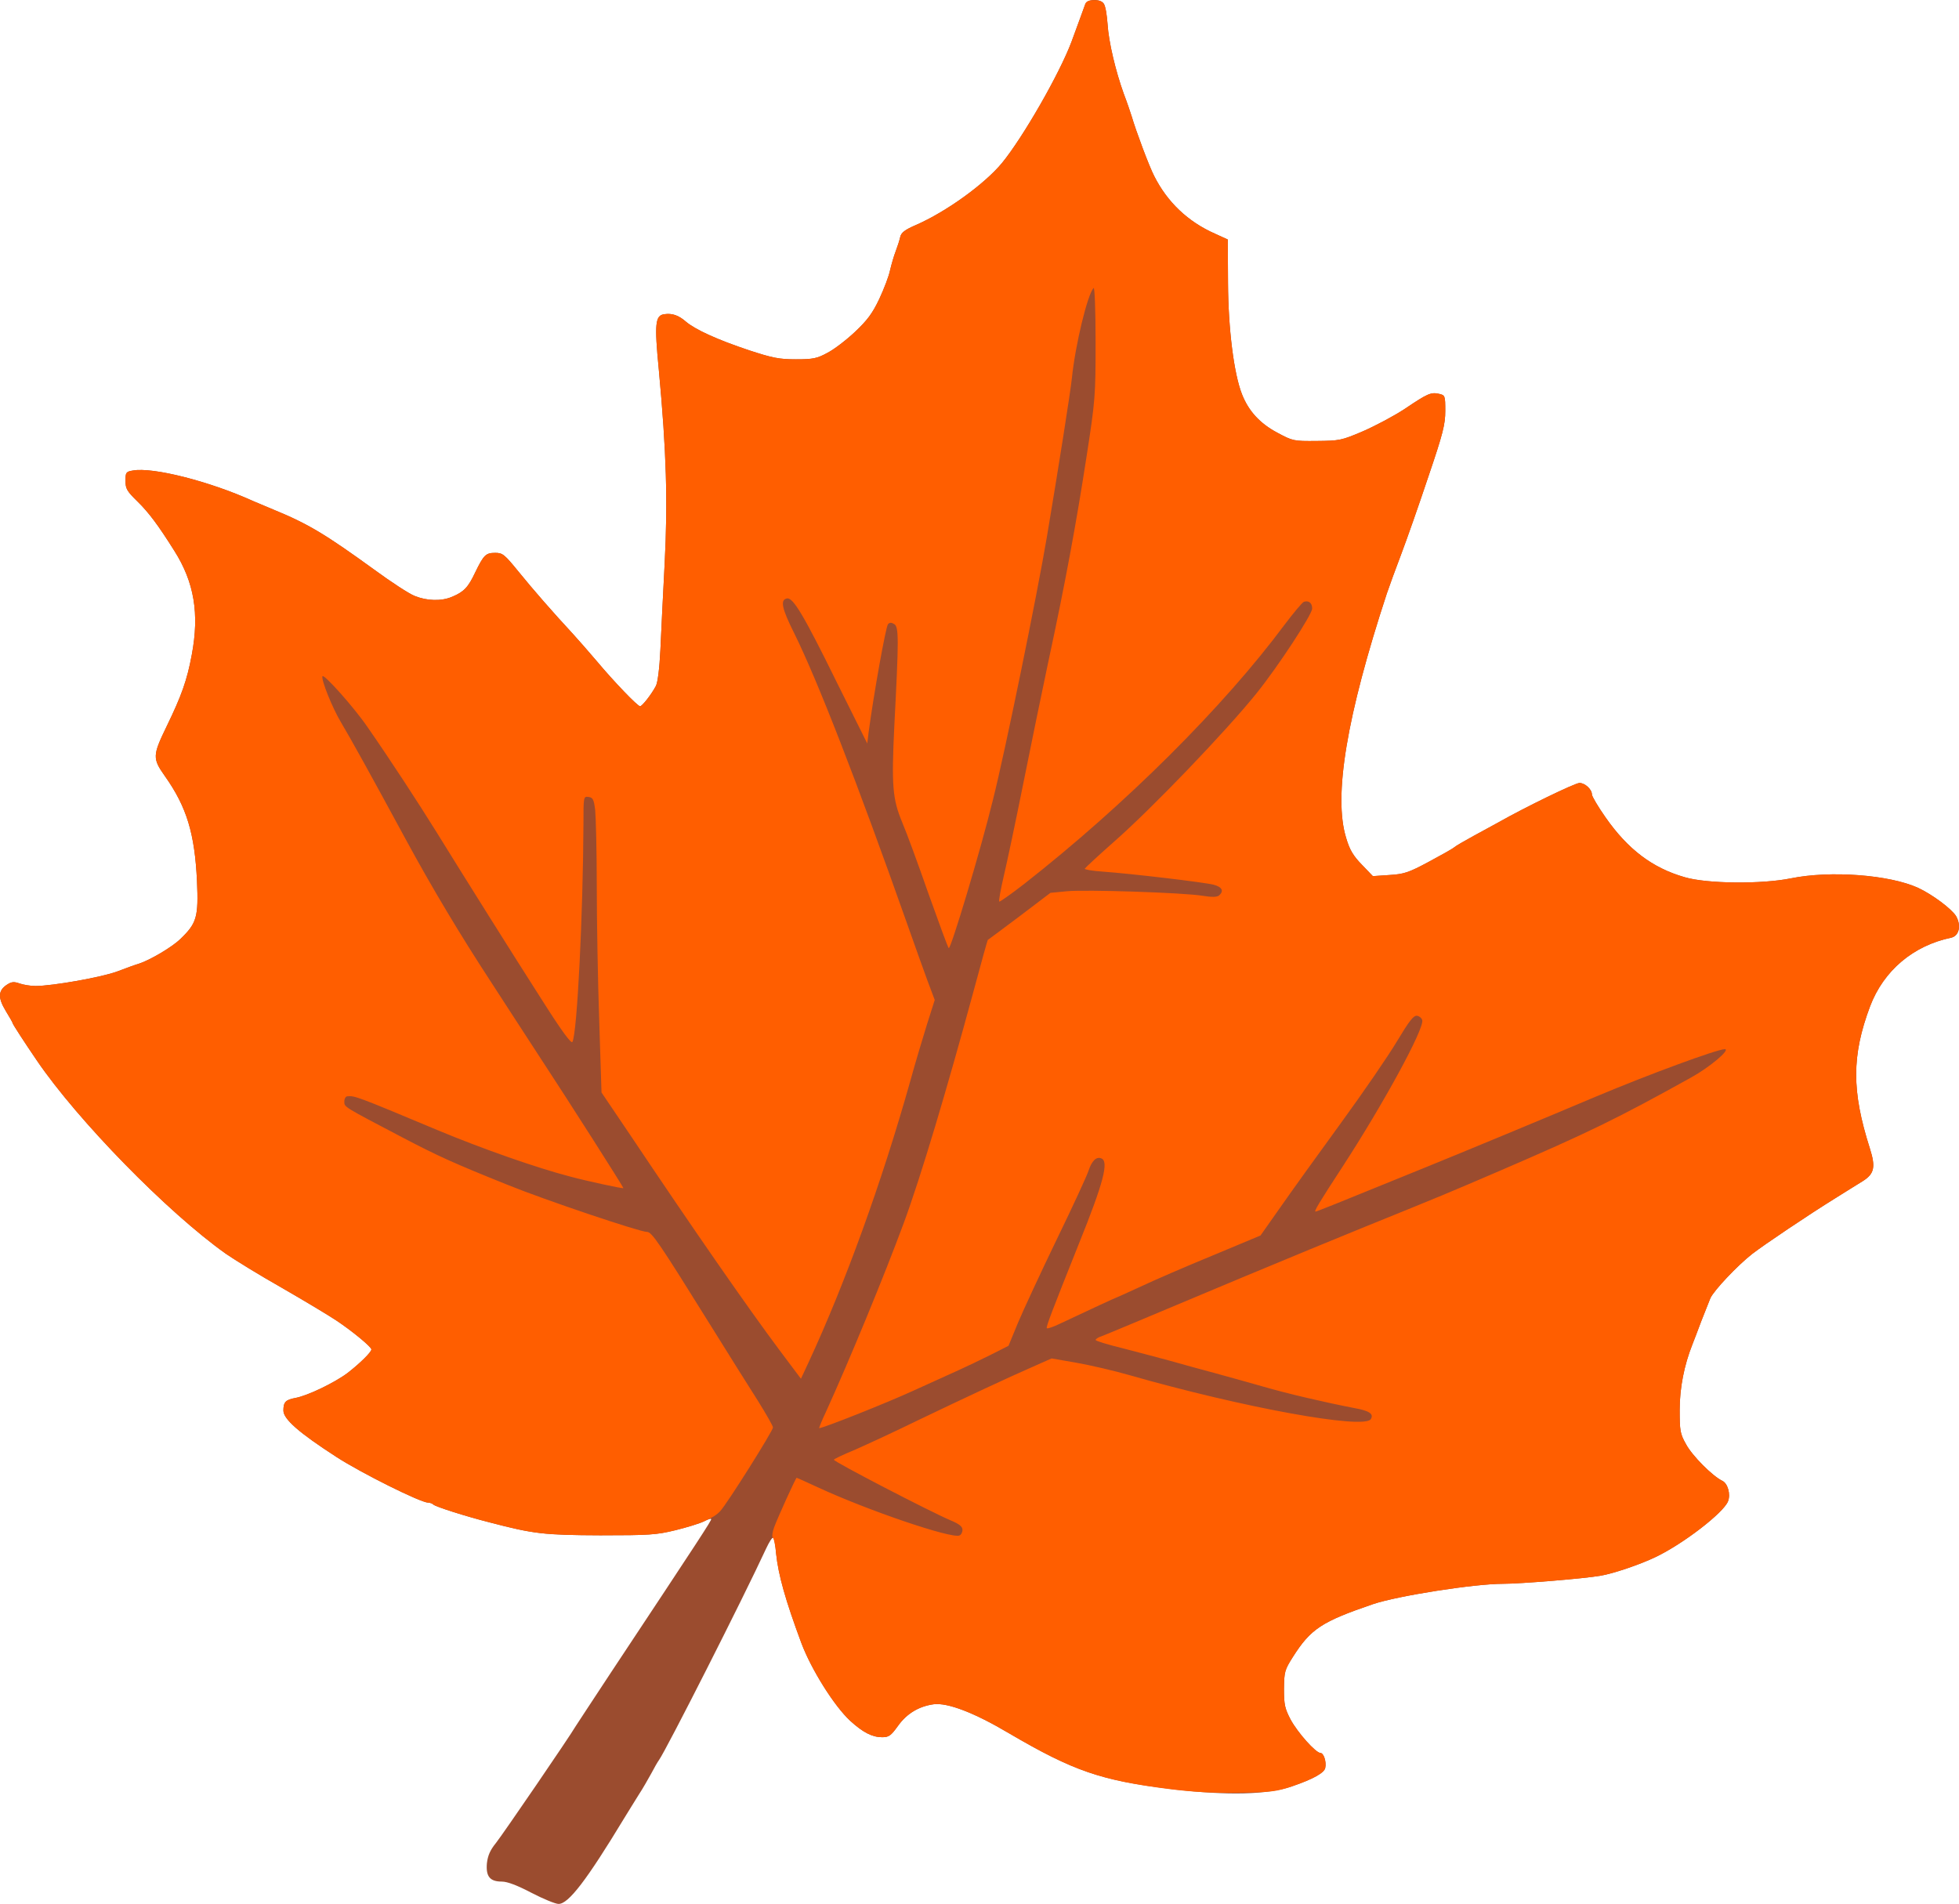
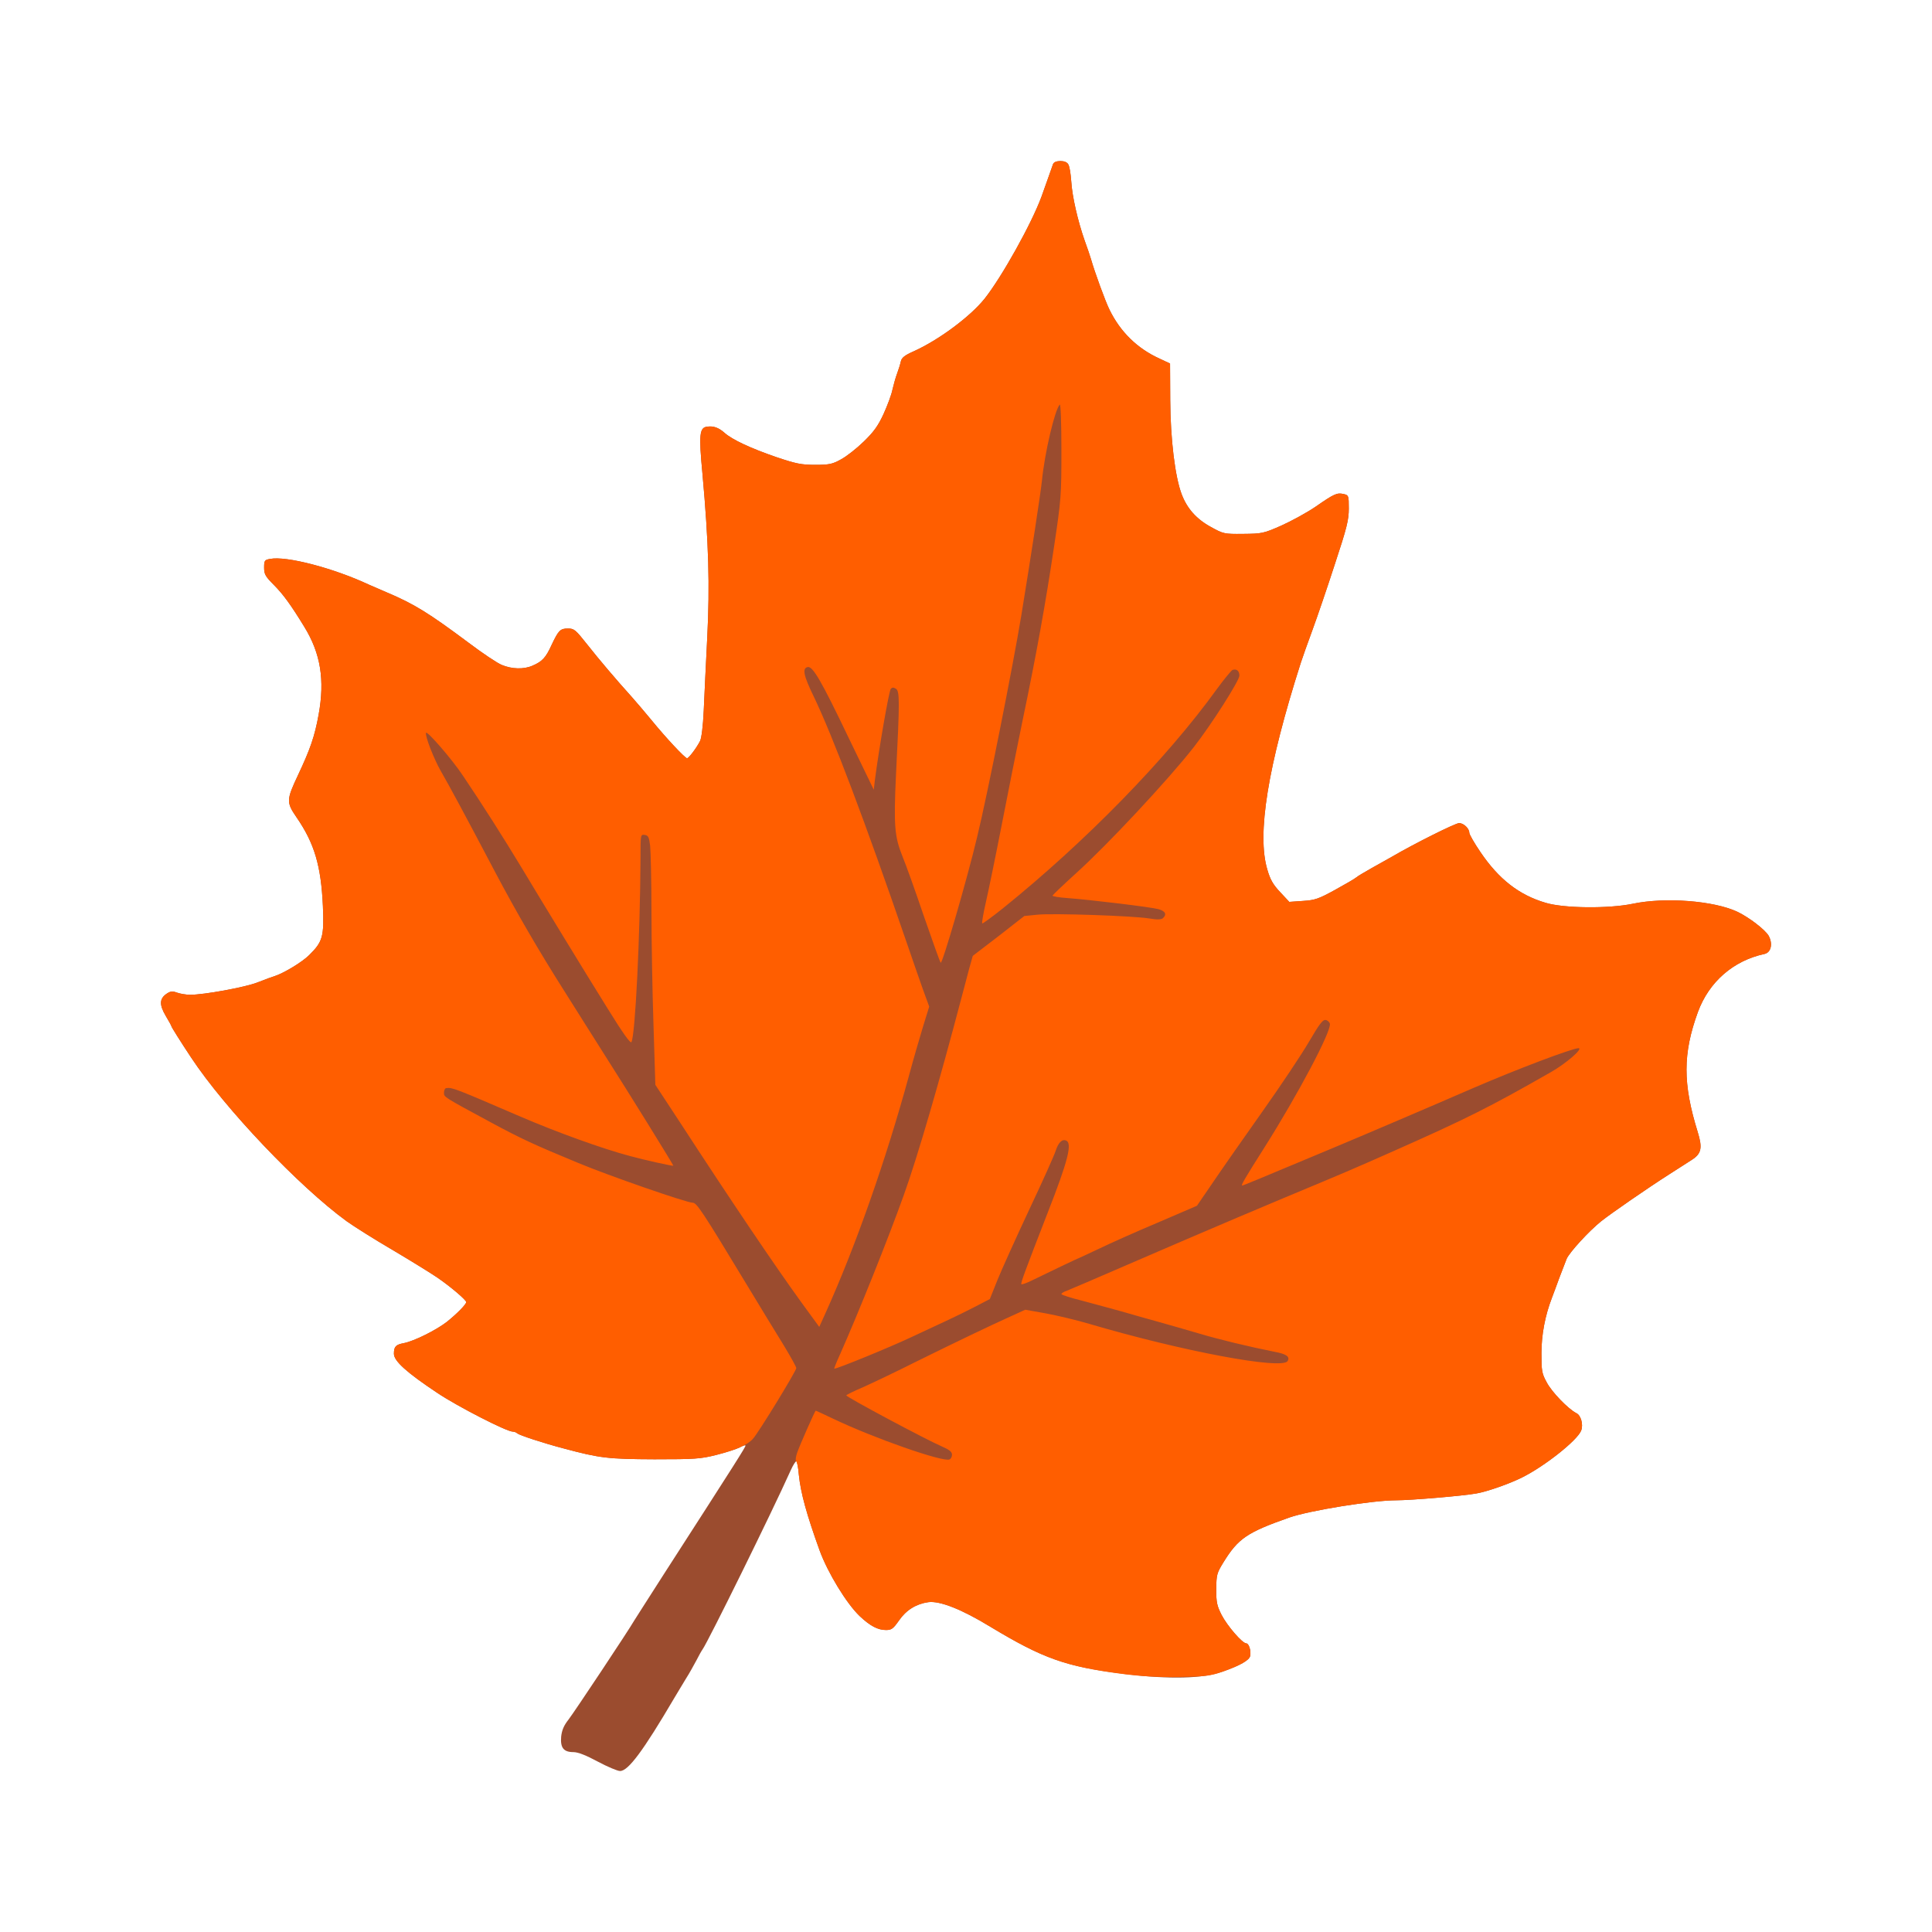
- <svg xmlns="http://www.w3.org/2000/svg" version="1.0" width="1111.458" height="1080.292" viewBox="0 0 8683.268 8439.777" preserveAspectRatio="xMidYMid meet" id="svg8">
+ <svg xmlns="http://www.w3.org/2000/svg" version="1.0" width="24" height="24" viewBox="0 0 187.5 187.5" preserveAspectRatio="xMidYMid meet" id="svg8">
  <defs id="defs12" />
-   <g id="layer101" style="fill:#9b4c2f;stroke:none" transform="translate(-3303.814,-3589.25)">
+   <g id="layer101" style="fill:#9b4c2f;stroke:none" transform="matrix(0.01799438,0,0,0.01851352,-43.82508,-50.82465)">
    <path d="m 5660,11980 c -63,-33 -107,-50 -132,-50 -53,0 -71,-23 -66,-81 4,-34 14,-58 40,-90 31,-39 327,-472 353,-517 6,-9 77,-118 159,-242 393,-593 446,-674 442,-677 -2,-3 -17,2 -33,11 -16,8 -72,25 -124,38 -86,21 -116,23 -334,23 -250,-1 -295,-6 -490,-57 -110,-28 -238,-69 -250,-79 -5,-5 -16,-9 -24,-9 -33,0 -298,-132 -407,-203 -164,-106 -234,-167 -234,-205 0,-38 10,-48 54,-56 54,-10 174,-68 231,-111 54,-42 105,-92 105,-104 0,-11 -83,-80 -155,-128 -33,-22 -141,-87 -240,-144 -99,-56 -211,-125 -250,-152 -258,-183 -657,-591 -838,-857 -56,-82 -107,-161 -107,-165 0,-3 -14,-27 -31,-55 -35,-58 -34,-90 6,-116 20,-13 31,-14 56,-5 18,6 49,11 70,11 75,0 296,-39 364,-65 39,-15 81,-30 95,-34 49,-16 146,-73 183,-109 73,-70 81,-97 74,-257 -10,-210 -45,-328 -142,-465 -56,-79 -55,-92 8,-222 65,-134 90,-203 111,-317 34,-181 11,-321 -78,-461 -71,-113 -113,-169 -162,-217 -47,-46 -54,-57 -54,-92 0,-37 2,-41 33,-46 87,-16 338,47 532,135 11,5 54,23 95,40 151,62 228,109 442,264 75,55 156,108 180,117 54,22 118,24 165,4 53,-22 72,-42 103,-108 38,-78 47,-87 89,-87 33,0 41,7 103,83 64,79 153,181 242,277 23,25 70,79 105,120 77,92 181,200 192,200 9,0 50,-52 70,-90 8,-15 16,-77 20,-160 3,-74 12,-247 19,-385 14,-271 8,-492 -26,-857 -20,-205 -16,-241 25,-246 34,-5 63,5 95,33 41,35 139,80 280,127 104,34 133,40 208,40 77,0 94,-4 140,-29 29,-15 84,-57 122,-93 55,-52 77,-82 107,-145 21,-45 43,-102 48,-128 6,-25 17,-64 25,-84 8,-21 17,-49 20,-63 4,-19 20,-32 69,-53 135,-59 304,-181 382,-275 94,-115 255,-396 308,-537 22,-59 54,-148 61,-167 8,-25 72,-25 84,0 5,9 12,49 15,87 5,81 36,210 72,310 15,39 30,84 35,100 19,65 78,223 100,265 58,115 149,202 269,255 l 57,26 1,192 c 1,204 26,403 62,494 29,74 79,129 156,170 69,37 72,38 175,37 101,-1 109,-2 205,-43 55,-24 138,-68 185,-99 101,-68 116,-75 152,-67 27,6 28,8 28,76 0,59 -10,100 -75,291 -41,123 -95,277 -120,343 -25,66 -54,145 -64,175 -178,542 -238,900 -180,1085 15,51 31,78 69,117 l 49,51 74,-5 c 65,-4 85,-11 173,-58 54,-29 106,-58 114,-65 8,-7 47,-29 85,-50 39,-21 88,-48 110,-60 116,-66 340,-175 360,-175 24,0 55,28 55,51 0,8 27,54 60,101 99,142 208,225 352,266 99,29 340,31 469,5 176,-36 438,-16 565,42 64,30 148,93 168,125 24,42 14,88 -22,96 -168,35 -299,146 -359,304 -82,219 -82,376 -1,630 26,82 20,112 -30,144 -20,12 -75,47 -122,76 -121,75 -317,207 -370,248 -65,51 -169,161 -185,196 -7,17 -25,63 -40,101 -14,39 -33,86 -40,105 -36,91 -56,191 -56,289 0,92 2,106 28,152 27,51 117,141 160,162 25,11 39,60 26,92 -21,51 -197,187 -320,246 -68,33 -189,74 -244,83 -72,13 -356,36 -434,36 -126,0 -465,53 -575,90 -228,78 -276,109 -356,235 -36,57 -38,65 -39,141 0,70 4,87 29,135 31,58 112,149 133,149 14,0 27,39 21,66 -4,22 -54,50 -148,82 -109,37 -284,41 -525,13 -321,-39 -439,-79 -728,-248 -155,-92 -273,-137 -335,-129 -65,9 -119,41 -158,96 -31,43 -40,50 -70,50 -44,0 -85,-21 -142,-73 -71,-66 -172,-227 -216,-344 -71,-191 -102,-302 -112,-396 -3,-37 -9,-69 -13,-71 -4,-3 -18,19 -31,47 -103,223 -444,895 -475,938 -6,8 -21,34 -34,59 -14,25 -38,68 -56,95 -17,28 -47,75 -65,105 -164,271 -247,381 -291,379 -13,0 -67,-22 -119,-49 z" id="path2" />
  </g>
-   <g id="layer102" style="fill:#ff5e00;stroke:none" transform="translate(-3303.814,-3589.25)">
+   <g id="layer102" style="fill:#ff5e00;stroke:none" transform="matrix(0.01799438,0,0,0.01851352,-43.82508,-50.82465)">
    <path d="m 8480,11519 c -298,-38 -422,-81 -703,-246 -155,-92 -273,-137 -335,-129 -65,9 -119,41 -158,96 -31,43 -40,50 -70,50 -44,0 -85,-21 -142,-73 -71,-66 -172,-227 -216,-344 -71,-191 -102,-302 -112,-396 -3,-37 -10,-70 -15,-72 -4,-3 -2,-23 6,-45 14,-39 96,-220 100,-220 1,0 42,18 91,41 224,104 593,229 630,215 8,-3 14,-14 14,-25 0,-15 -14,-26 -52,-42 -88,-37 -518,-260 -518,-269 0,-3 42,-23 93,-44 50,-22 178,-81 282,-132 200,-96 403,-191 520,-242 l 70,-31 110,19 c 61,11 166,35 235,55 503,144 1041,242 1070,195 14,-23 -6,-37 -73,-49 -134,-26 -297,-64 -407,-96 -63,-18 -160,-45 -215,-60 -55,-15 -145,-39 -200,-55 -55,-15 -151,-40 -212,-56 -62,-15 -113,-31 -113,-35 0,-4 12,-12 28,-17 28,-11 60,-24 622,-260 184,-77 432,-179 550,-227 336,-136 362,-147 590,-245 392,-169 520,-231 849,-414 82,-45 177,-125 150,-126 -33,0 -335,111 -568,209 -208,88 -603,252 -761,316 -400,163 -480,195 -485,195 -8,0 14,-37 121,-201 180,-277 360,-607 352,-647 -2,-9 -12,-18 -23,-20 -16,-2 -34,22 -89,113 -38,64 -150,227 -249,363 -99,136 -220,304 -268,373 l -88,125 -213,89 c -117,48 -260,110 -317,137 -57,26 -105,48 -106,48 -3,0 -124,56 -253,117 -29,14 -55,23 -58,20 -5,-4 22,-74 141,-372 111,-275 135,-368 100,-381 -22,-9 -42,12 -56,54 -6,20 -69,157 -141,305 -71,147 -148,313 -172,370 l -42,102 -79,40 c -44,22 -107,52 -140,67 -33,15 -125,57 -205,93 -118,54 -397,165 -415,165 -2,0 12,-35 32,-77 101,-222 256,-597 343,-833 75,-203 191,-591 311,-1034 32,-120 60,-219 61,-220 2,-1 65,-48 141,-105 l 137,-104 73,-7 c 83,-8 514,6 601,20 42,7 64,6 73,-1 23,-20 14,-38 -24,-48 -43,-11 -365,-49 -491,-58 -45,-3 -81,-9 -80,-13 2,-4 59,-57 128,-118 168,-147 497,-490 633,-659 96,-119 247,-350 247,-376 0,-25 -15,-37 -37,-30 -7,3 -45,48 -85,101 -271,365 -707,799 -1155,1150 -58,45 -108,80 -110,78 -3,-3 6,-53 20,-113 14,-59 53,-243 86,-408 33,-165 83,-408 111,-540 77,-357 125,-620 170,-912 39,-252 40,-271 40,-510 0,-142 -4,-243 -9,-237 -27,29 -81,252 -96,399 -7,66 -58,389 -111,705 -44,260 -183,942 -239,1165 -55,225 -188,667 -196,657 -4,-4 -44,-113 -90,-242 -45,-129 -97,-271 -116,-315 -43,-104 -48,-161 -35,-430 20,-383 20,-436 0,-449 -13,-8 -20,-8 -28,0 -10,10 -64,314 -86,479 l -6,50 -137,-275 c -145,-295 -192,-373 -219,-368 -31,6 -23,44 32,154 103,208 277,655 501,1289 31,88 71,200 89,249 l 33,88 -34,107 c -18,58 -52,171 -74,251 -126,449 -290,901 -451,1248 l -34,73 -96,-128 c -141,-189 -380,-533 -659,-950 l -129,-191 -10,-314 c -6,-172 -11,-441 -11,-598 0,-157 -4,-310 -7,-340 -6,-47 -10,-55 -29,-58 -23,-3 -23,-2 -23,120 -2,404 -28,928 -49,966 -5,9 -46,-46 -131,-180 -137,-214 -342,-541 -470,-748 -82,-132 -205,-321 -308,-469 -61,-89 -195,-238 -199,-224 -6,16 44,140 81,202 48,81 124,218 291,526 114,210 239,419 377,630 53,83 144,221 200,308 151,230 387,601 385,603 -3,3 -161,-31 -235,-51 -147,-38 -390,-123 -591,-207 -358,-150 -365,-152 -398,-149 -7,0 -13,11 -13,24 0,24 -4,21 255,157 160,84 231,116 470,212 165,67 584,208 616,208 22,0 52,44 286,420 77,124 170,272 207,330 36,58 66,110 66,117 0,15 -203,338 -234,371 -28,31 -90,58 -200,85 -82,20 -115,22 -331,22 -250,-1 -295,-6 -490,-57 -110,-28 -238,-69 -250,-79 -5,-5 -16,-9 -24,-9 -33,0 -298,-132 -407,-203 -164,-106 -234,-167 -234,-205 0,-38 10,-48 54,-56 54,-10 174,-68 231,-111 54,-42 105,-92 105,-104 0,-11 -83,-80 -155,-128 -33,-22 -141,-87 -240,-144 -99,-56 -211,-125 -250,-152 -258,-183 -657,-591 -838,-857 -56,-82 -107,-161 -107,-165 0,-3 -14,-27 -31,-55 -35,-58 -34,-90 6,-116 20,-13 31,-14 56,-5 18,6 49,11 70,11 75,0 296,-39 364,-65 39,-15 81,-30 95,-34 49,-16 146,-73 183,-109 73,-70 81,-97 74,-257 -10,-210 -45,-328 -142,-465 -56,-79 -55,-92 8,-222 65,-134 90,-203 111,-317 34,-181 11,-321 -78,-461 -71,-113 -113,-169 -162,-217 -47,-46 -54,-57 -54,-92 0,-37 2,-41 33,-46 87,-16 338,47 532,135 11,5 54,23 95,40 151,62 228,109 442,264 75,55 156,108 180,117 54,22 118,24 165,4 53,-22 72,-42 103,-108 38,-78 47,-87 89,-87 33,0 41,7 103,83 64,79 153,181 242,277 23,25 70,79 105,120 77,92 181,200 192,200 9,0 50,-52 70,-90 8,-15 16,-77 20,-160 3,-74 12,-247 19,-385 14,-271 8,-492 -26,-857 -20,-205 -16,-241 25,-246 34,-5 63,5 95,33 41,35 139,80 280,127 104,34 133,40 208,40 77,0 94,-4 140,-29 29,-15 84,-57 122,-93 55,-52 77,-82 107,-145 21,-45 43,-102 48,-128 6,-25 17,-64 25,-84 8,-21 17,-49 20,-63 4,-19 20,-32 69,-53 135,-59 304,-181 382,-275 94,-115 255,-396 308,-537 22,-59 54,-148 61,-167 4,-13 16,-18 40,-18 44,0 52,14 59,105 5,81 36,210 72,310 15,39 30,84 35,100 19,65 78,223 100,265 58,115 149,202 269,255 l 57,26 1,192 c 1,204 26,403 62,494 29,74 79,129 156,170 69,37 72,38 175,37 101,-1 109,-2 205,-43 55,-24 138,-68 185,-99 101,-68 116,-75 152,-67 27,6 28,8 28,76 0,59 -10,100 -75,291 -41,123 -95,277 -120,343 -25,66 -54,145 -64,175 -178,542 -238,900 -180,1085 15,51 31,78 69,117 l 49,51 74,-5 c 65,-4 85,-11 173,-58 54,-29 106,-58 114,-65 8,-7 47,-29 85,-50 39,-21 88,-48 110,-60 116,-66 340,-175 360,-175 24,0 55,28 55,51 0,8 27,54 60,101 99,142 208,225 352,266 99,29 340,31 469,5 176,-36 438,-16 565,42 64,30 148,93 168,125 24,42 14,88 -22,96 -168,35 -299,146 -359,304 -82,219 -82,376 -1,630 26,82 20,112 -30,144 -20,12 -75,47 -122,76 -121,75 -317,207 -370,248 -65,51 -169,161 -185,196 -7,17 -25,63 -40,101 -14,39 -33,86 -40,105 -36,91 -56,191 -56,289 0,92 2,106 28,152 27,51 117,141 160,162 25,11 39,60 26,92 -21,51 -197,187 -320,246 -68,33 -189,74 -244,83 -72,13 -356,36 -434,36 -126,0 -465,53 -575,90 -228,78 -276,109 -356,235 -36,57 -38,65 -39,141 0,70 4,87 29,135 31,58 112,149 133,149 14,0 27,39 21,66 -4,22 -54,50 -148,82 -67,23 -93,26 -235,28 -112,2 -206,-3 -315,-17 z" id="path5" />
  </g>
</svg>
